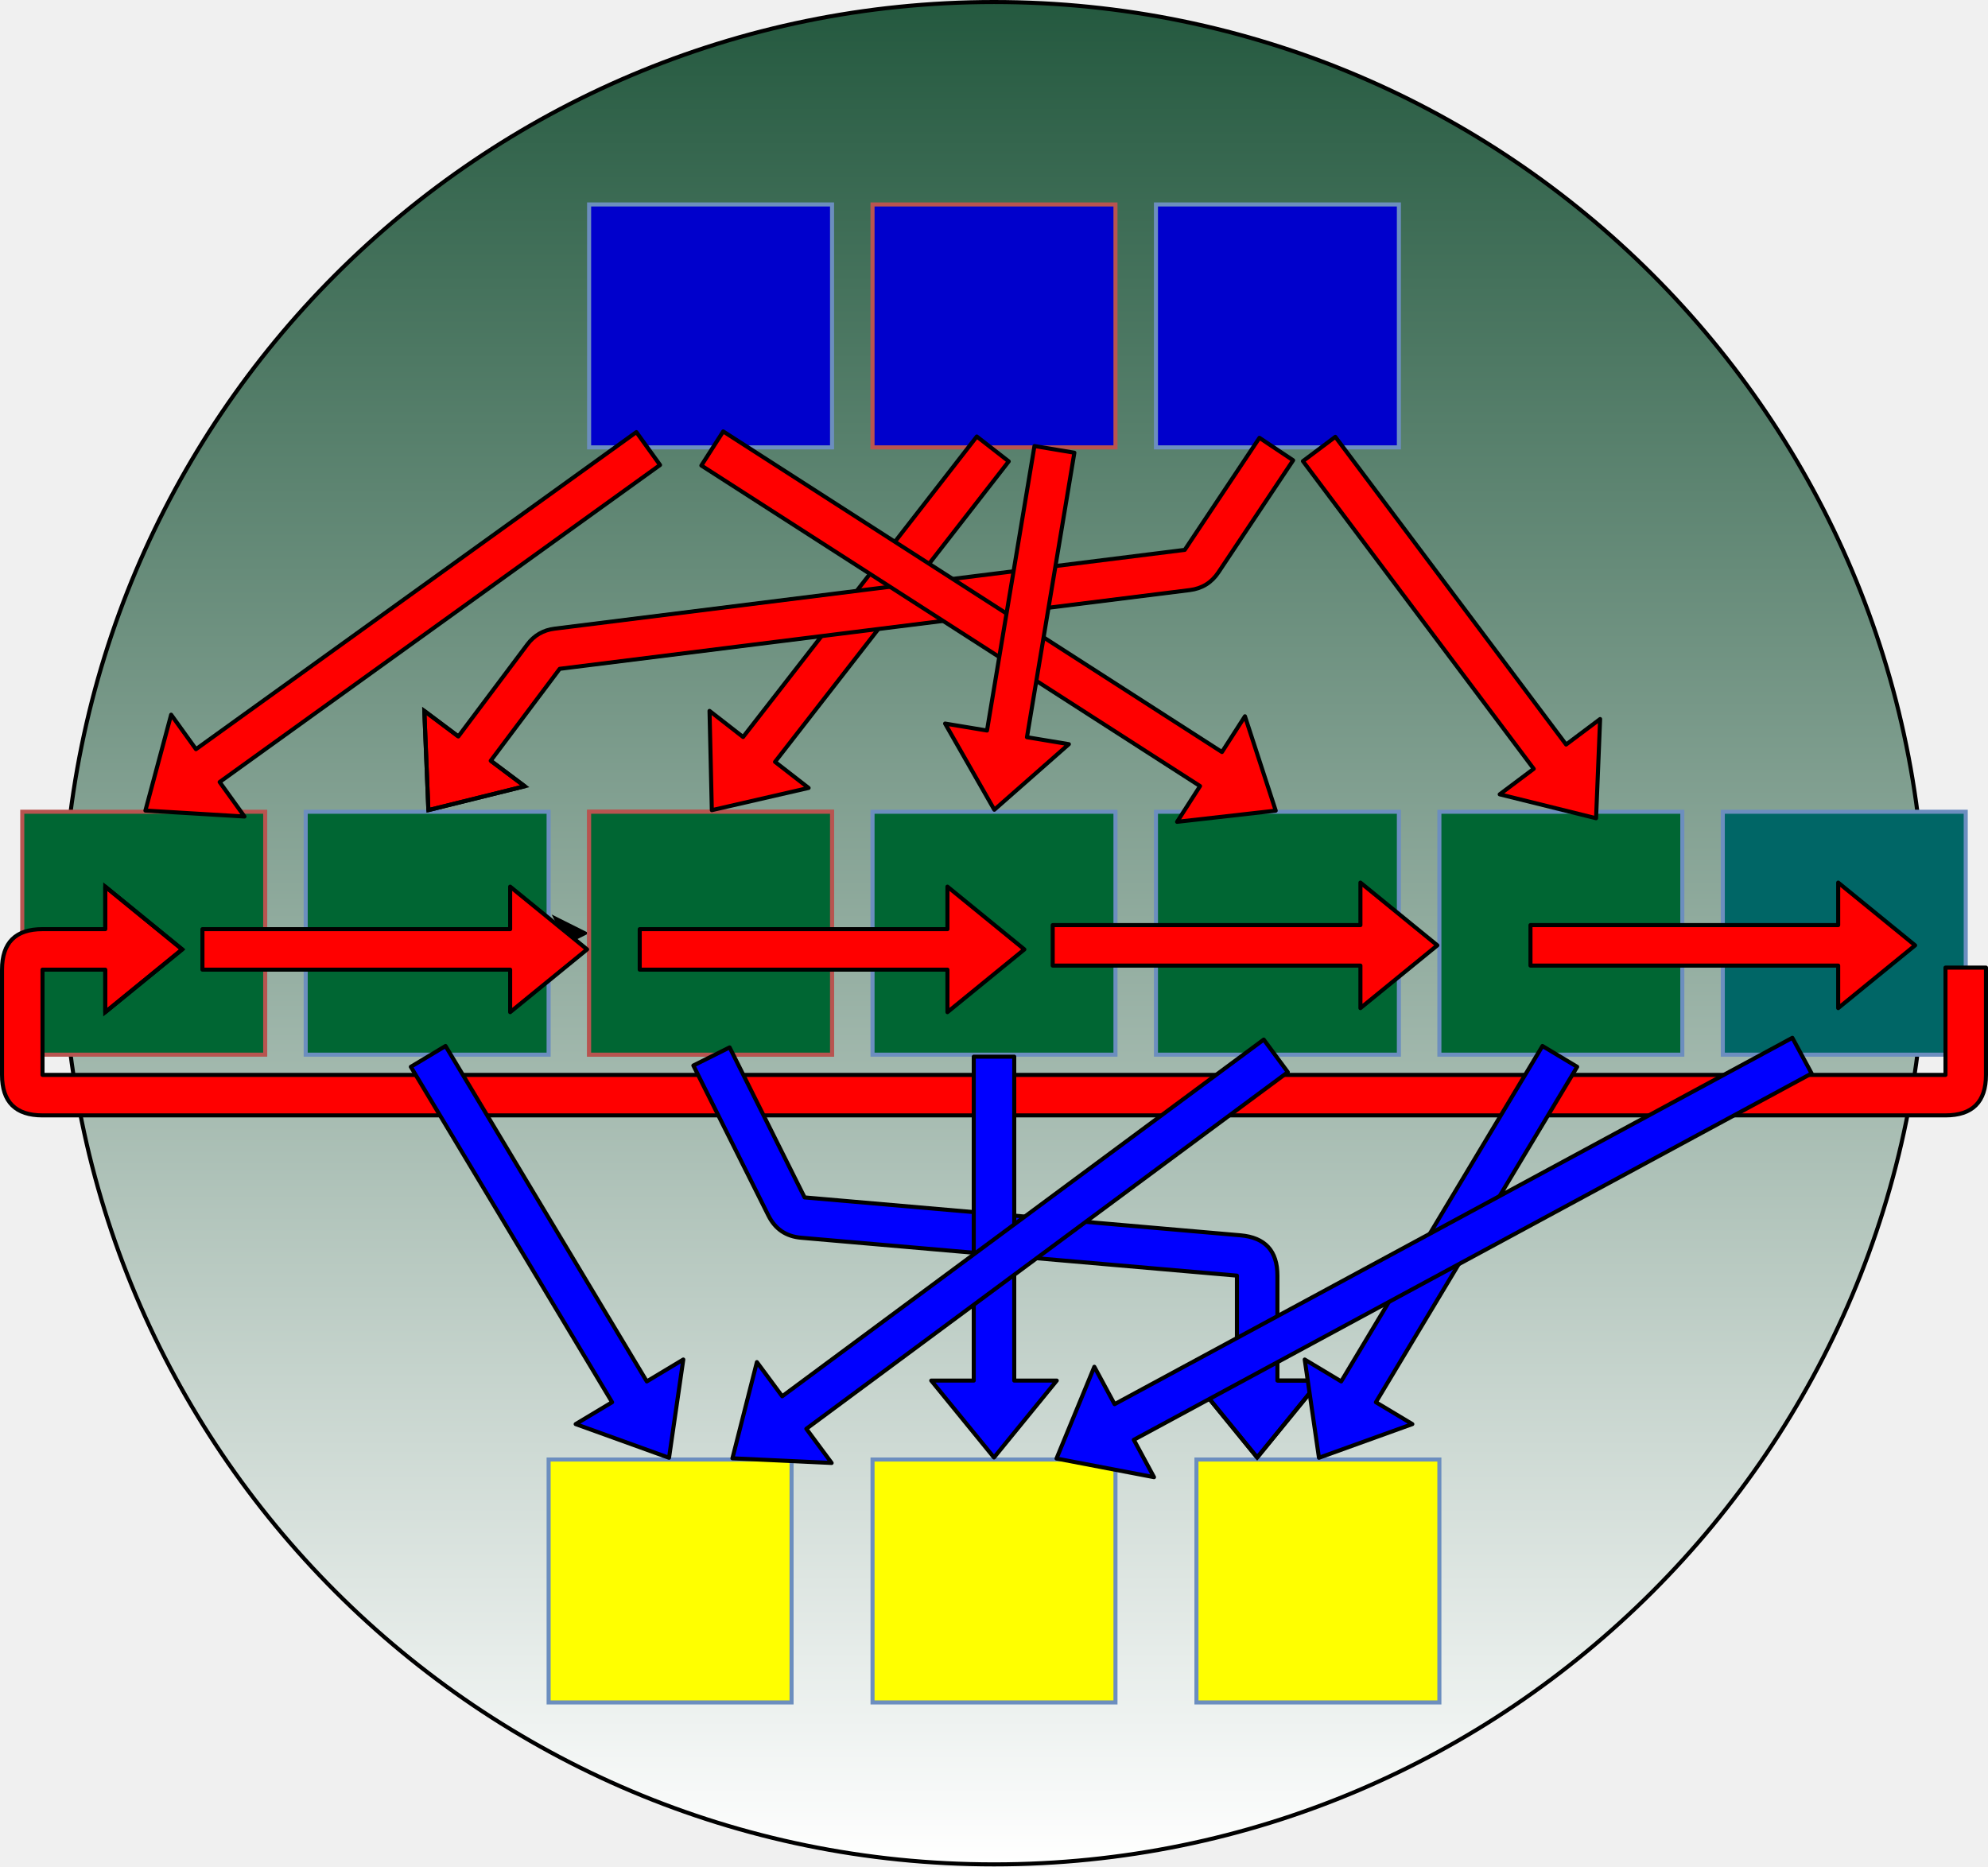
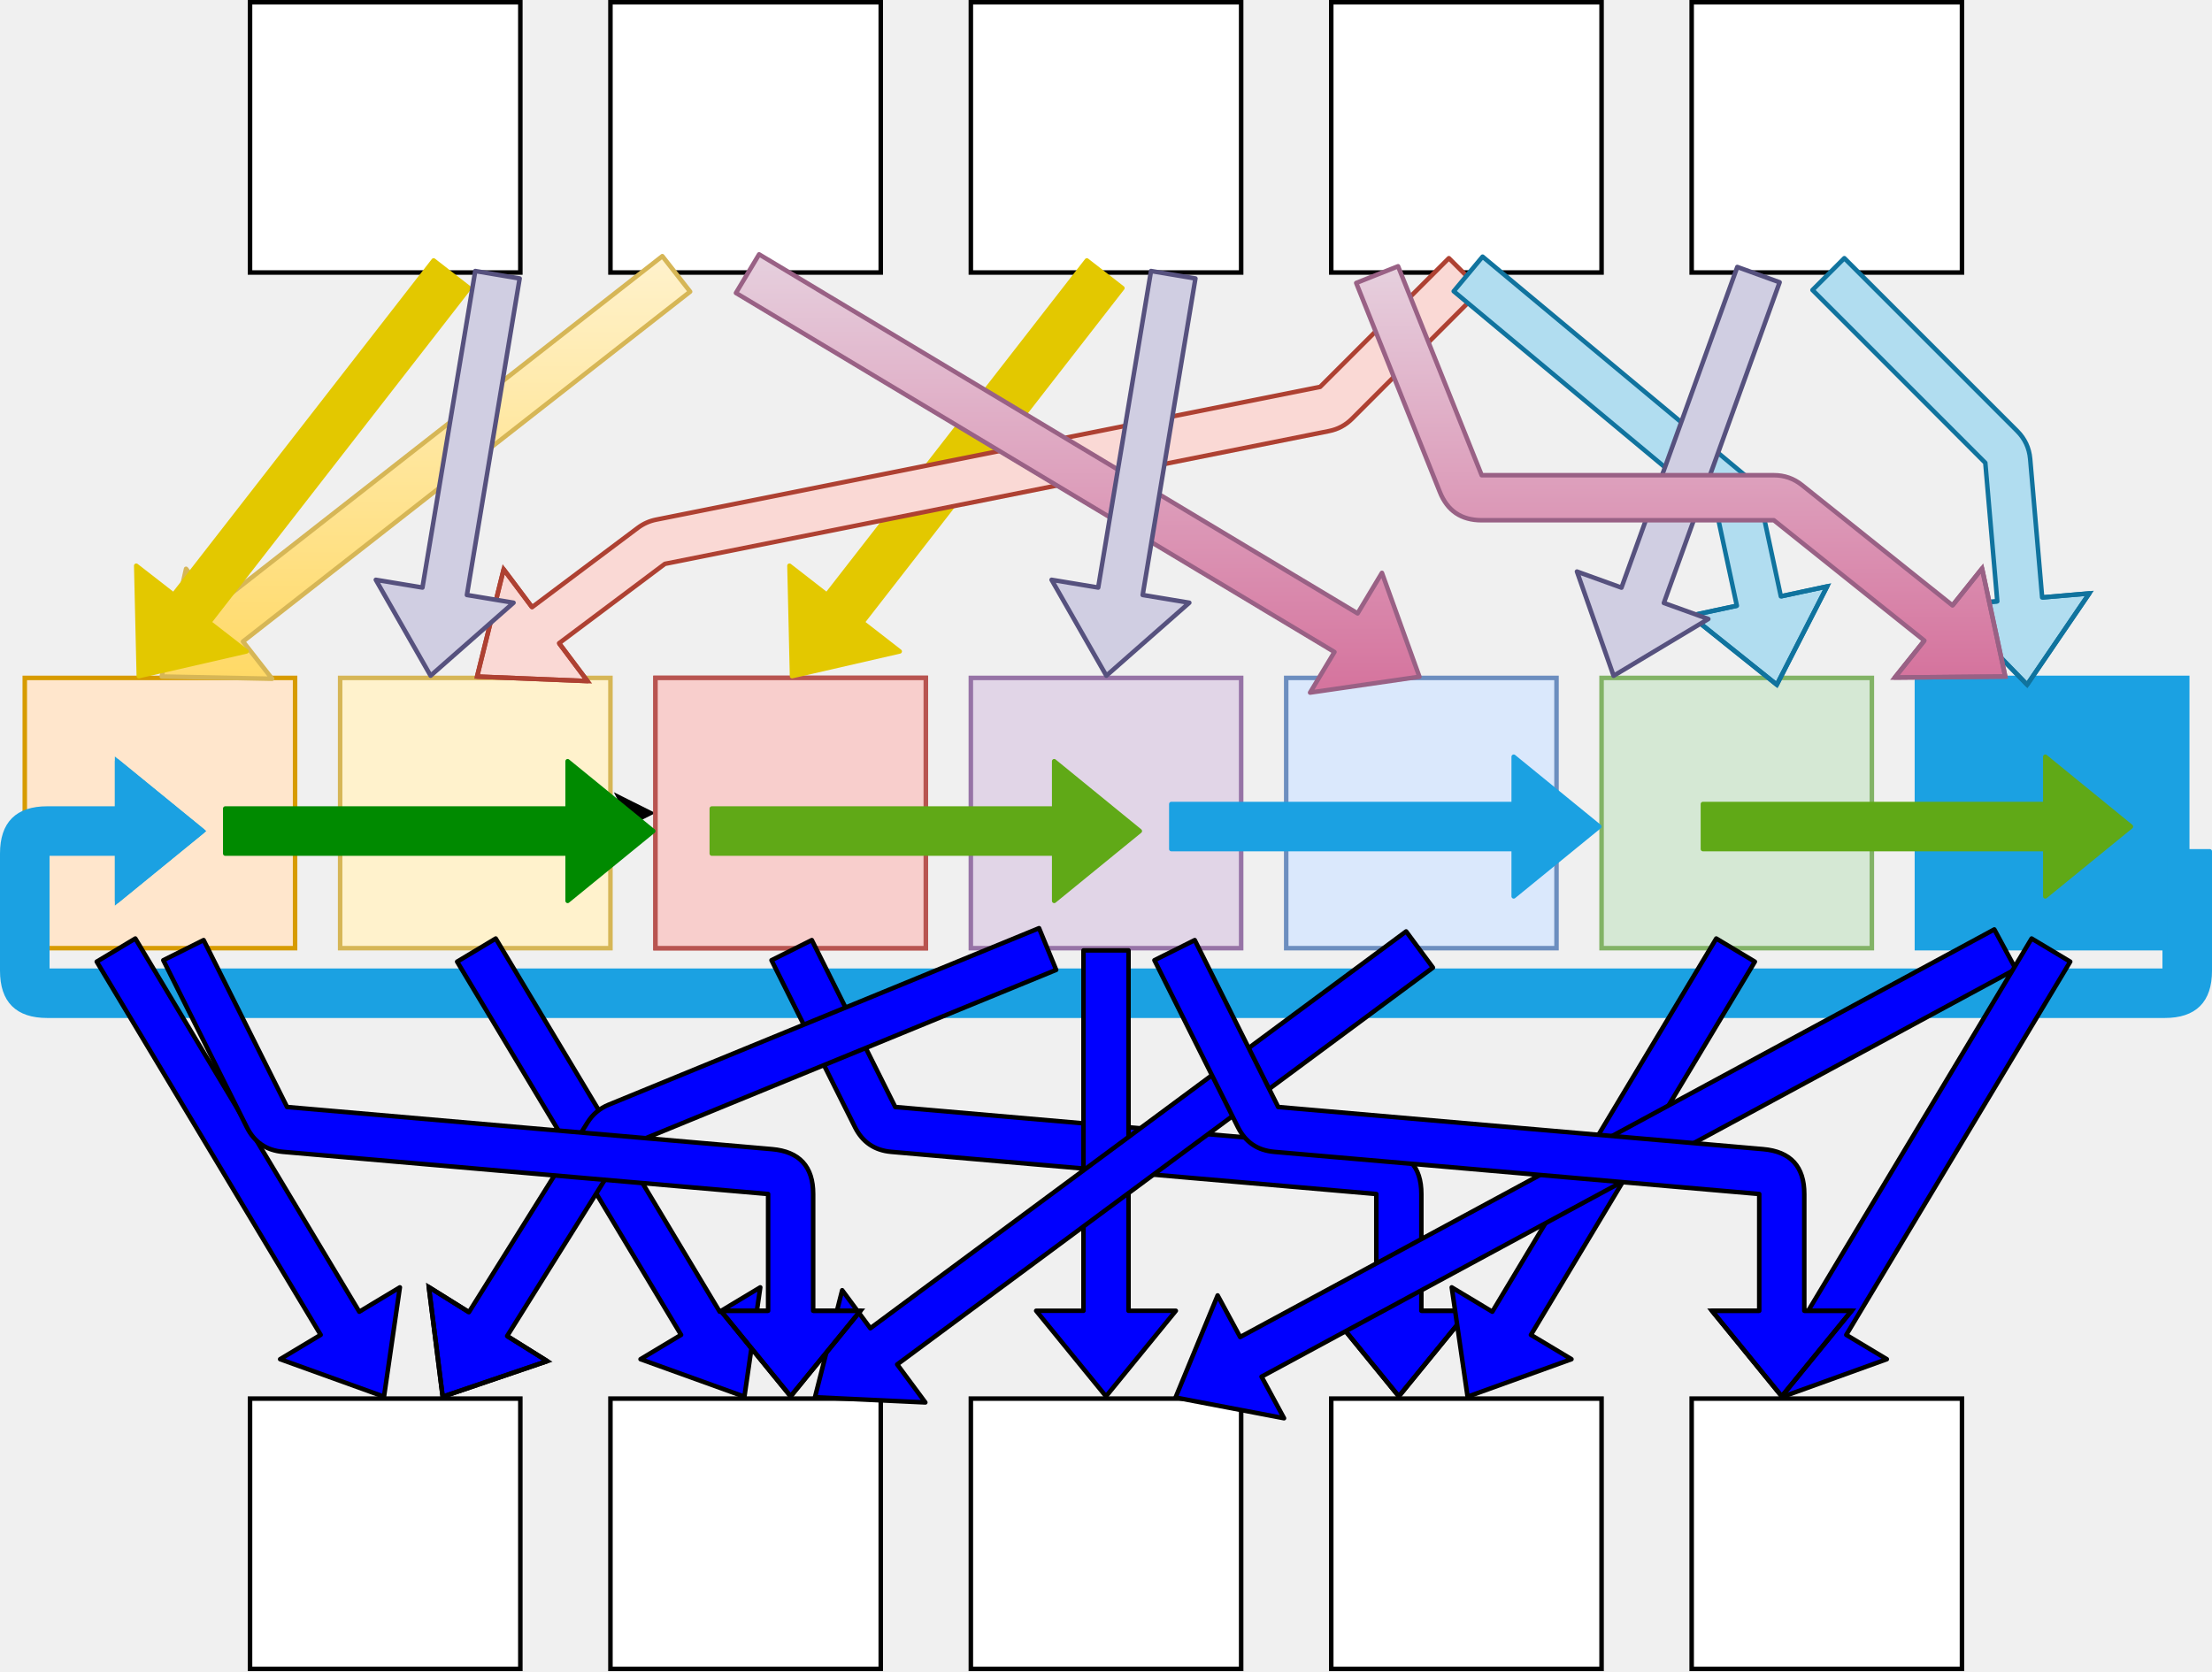
- <svg xmlns="http://www.w3.org/2000/svg" width="491px" height="461px" version="1.1" content="&lt;mxfile userAgent=&quot;Mozilla/5.0 (Windows NT 10.0; Win64; x64) AppleWebKit/537.36 (KHTML, like Gecko) Chrome/69.0.35.100 Safari/537.36&quot; version=&quot;9.3.0&quot; editor=&quot;www.draw.io&quot; type=&quot;device&quot;&gt;&lt;diagram id=&quot;de9aca63-e095-60c2-daf1-b4860c6080ee&quot; name=&quot;Page-1&quot;&gt;7VtLc+I4EP41XKdkPWxyXEjYOcxWTVUOu3NUjMDeMYiSxQD761fG8ksYxvghh1Q4pKyWLMtff+pudTsTNN8c/xR0F/zFlyyaQLA8TtDzBMKpB9XfRHBKBRigVLAW4TIVOYXgNfyPaSHQ0n24ZHFloOQ8kuGuKvT5dst8WZFRIfihOmzFo+pTd3TNLgSvPo0upX+HSxno1yKgkH9l4TrInuwA3fNG/Z9rwfdb/bwJRKvzL+3e0GwuPT4O6JIfSiL0MkFzwblMrzbHOYsSaDPY0vsWV3rzdQu2lU1u0Hr6RaM9y1Z8Xpc8ZVioGxTsqjE7BKFkrzvqJz0HpXglC+QmUi1HXdJ4l+piFR6Zmn+2CqNoziMuzhMhiMkTUguZrQVdhmqBpT4NUtH3HAo1Wci3qj/m+wS2mV4rE5Idr76vk6OoyMn4hklxUkP0DTnDThnhdPtQqBm7WhaUVJwLqabWOp+7gFddaITr0c74cxPupWKibnIhA77mWxq9FNLZmV4JwM+gqoB/mZQnvZnoXnIlKmb4xvlOjzP0slgA9cvxTRZwG121Xr4Xvh6ld7akYs0ysJ7qlSBYRGX4qzp9F0DR7/HsSFoAXBchJY+l4D9ZqedtSjABPdESVGmJamhZx8o+SJkq6wOAiPB4IHqfGHbG0GngjAYD0fWn7G3VD4h4OiKIY5rEPkGE3ogg4g8CIiEjguhaAdF1hwbRheOBCBtEjA/BROyMCKJjAUQA5vOhvbMJokMsgmjDO18DsU8mmiGOVRBteGcbIJohjlUQGwTbcUB3yeUqYsc/koSQem22XerLZz+icRz6VWSvHYvZMZT/KBn4QnTrh75DgSVOaRfC00zw4yzAiGSC70yE6i1ZMnH7c3aeCCsdtGG9kkpKIDVKyGSNj+P6Cd95qNaXc+CpSgE4NXSbLl7fBEs5KGMex9iQisPVidI3vpjozJP8rZtRZ/oOqUMqxGnPj5pETHoaGIsgjpHVyBlzN0OMMBbiZgxROqOn0rBdMiC+vmBsUhqDm+tCyBjvVsari3QFrenaIDXzsHSFNXQd1Z4510LUu+nqGrQggxk01CC07ZUhBQ/cKhG+gPMhoqPDq7ABj8kGYpz68srBO3ZvqMGRexh74VkwGHXxD5iMSJHR/VsbiowWAcEbFAEYTQaOnmvczbjexswqtbYvXn0QMgB5MlraJo9TYo5yPKmjUe1+qJEmKh8+6oBm6QbhRjy4N0h2zeqGdztIvqht3jtev0dfQTVukIMZKGRyDCPX1cSNxVlE4G2qNeUsxtNWnG2j9gY1nU+131Q7JtjQFmqn9ouylDlRj2onn2rvehLyzN3eUu2ua+724dRu+yT08dSeW8yuRv7im5LhjDwZvr6yWCRKt10uzT8/tFBfIQ085WOA+DQiiA38zkOAaOa4rYJox4onNnyxqFpx2CFrVc4xkFGTmMj8iMrUSlMbbuwk1DCjfe/ZEpk7Ftw+KxJAquOdfgswxE6puSCgxQKMU1MvTK3W4+dTzRTCcCkxYiefWmeiPoSFImY2qa2FusijecPp3E5Zdkidj/pdADYPBG11bng3PFydNVvhu3IEXl+eAH56gh4oYqcUX2cVuhDh/ZgFty+zMJwrUM3ifzPT4cX/v6KX/wE=&lt;/diagram&gt;&lt;/mxfile&gt;">
+ <svg xmlns="http://www.w3.org/2000/svg" width="491px" height="371px" version="1.1" content="&lt;mxfile userAgent=&quot;Mozilla/5.0 (Windows NT 10.0; Win64; x64) AppleWebKit/537.36 (KHTML, like Gecko) Chrome/70.0.354.67 Safari/537.36&quot; version=&quot;9.3.0&quot; editor=&quot;www.draw.io&quot; type=&quot;device&quot;&gt;&lt;diagram id=&quot;de9aca63-e095-60c2-daf1-b4860c6080ee&quot; name=&quot;Page-1&quot;&gt;7ZxNc6M4EIZ/ja8poS/guJtJZg+7VVM1h905yiBsdohxYZLY++sXGwkbAbbAQpDU5JCyGxnEq4dWq9X2Aj2+7L9mbLv+Kw15soAg3C/QlwWEnguL/0fDoTRggErDKovD0uScDd/j/7gwAmF9jUO+qzXM0zTJ423dGKSbDQ/ymo1lWfpebxalSf2qW7biDcP3gCVN699xmK/FbRFwtv/B49VaXtkB4siSBT9XWfq6EddbQBSd/srDL0yeS7TfrVmYvl+Y0NMCPWZpmpevXvaPPDlKK2UrP/fccbTqd8Y3uc4H5B29seSVyy6fOpYfpBg8LLQRb9MsX6erdMOSp7P199MN8+MpQfFunb8kxUunePkvz/ODGF72mqeF6XyGP9N0K9pFcZI8pkmana6Inp9B8VfYm7cj7nCXvmaB6J9AK2fZiotW2C9tx65ffE5o8JWnLzzPDkWDjCcsj9/qw84EPauq3VnB4oUQsV1QdFvP93Wc8+9bdur/e/H81DVju22JdBTvj5qq4kQRp0FQ2Hd5lv7kF0dC119el+2NZznfX1VEHIWSaPEEI/n+/fw8UGFaXzwK0naPhnL0RhQRAEoRahNx6RFMDImI8HQiuuOD6AW8HcTPoqEDRxcxZNyLWkWkgceXkRkRsTehiDZcYgQ7XCJdUkINuUR3QhHx+CQS7oW4TUQPLhE1JCIhE4pIRxfRWTKHwzYRqyNRusnr7B7DQyPiUjiduFAjkrxTXO4UjLpt4vrURcwQodiZUERndBEr3hoiAnAr6h4uokMsijj+rG1HRIQmFNHKrG2DRH9CETWC8N2abY8vo4TvfzumLorb5ptQvPwSJGy3i4O6sqpfRIF3kovv4/yfwgYeiHj3Q3yi0C87lIcQ9qThx8mAEZGGbzyLi7vkxxODtpGpLtU5Mpcrc2m7uQy/GAvSMhbSpr1aF1f4lsZF7yoUFBKgpwxx2XXxIXiRNFHOg7oCQXmiMhXRONEJl+qu9QjyrBAUsdAPiS5BpMZPGyaMYwdBbUxaMjhy1TATdBwlHVKx1JcdR4l/IdZjpxhNdrhotj022HV3WHV78jqdTCvLbLnYOaNb9mAwyBo5HROukIYg5OZA9n3qeMdmq4yFMa9F7iFxkR9qQw5bIIfzgrwr8u0NOVVgIqM5SKQRMRvgaumEYQTq9NA6Pg/glFDUm0cdULDDr7FT4wTPihOiLDOrbZvenKhOB43jDImS/pLBnSnnhjQSCwYgDEHATymEs3Nz7/JuhBLHvUphWzR3SaYkYSZkTj5ND4HHUognc6RneOAVeABGi8GrhCrr2jJrRlHoX08mts2ac+FLTbAN9XwQ3ZhqzfElyR2Zryq/KflyLuAqJstycize354b5Zm0CJFJ3bkQYiqGguq+F8KjzI1U3RqqB/7Nfqkbw33bi/swNfdijUSVAbwpYL7j1n2ko3hIbf9YnayT8JnQjAi8DqEuzRh7g2geAoTGVplRf2cAiNsubyZAYIKVcUTDgGjsA6onMggE+eUhRgOCuKqHGAgEpaqHGA8IO8s1ADwGgCEgqpPNHYjK/947ZTQKf8abMsin2exSok8sE3EWNruIxrz7MUT0JxRRY676ECKqe9dWRbTl3wF4fq77d9hIunVqeZlGk8/OTHx4Y4NTHRVdH648SUhzH6DvGhapTyy4viYlgNTbO2bzwcTOvv8ZwEGbXZ1k1tIrLXuz0knNhFZzSV81VaFibzDisJP0bXNRn8JDqTs6gz1UI1/njjfmdrbADY75vGowsLogGDrmyuyGx9udlj2c1UTgDpwJ4K+ZYAxE7BQwtHmFHiDM2C1QU27B4lRA4e1Bt7XMa6zpWgDoXOZBJY1rs7qWzihrc5eIxJ1QxBllbYySaDPhQGeUtTFKolUR7WRtRqvk6469WqfLm/FW6d6m29chD/UkyeAqP4qxcioEoNbM2ruWQa0nJGbzOtROXqelzu9aqVbvOr8PRiJ1TZFICGyQOF6MZyfFM2HF+22OJmNGXQgO913D6vR6VyirJdX1CuVme/XrHYYrmqmlr2tM9s21+bILfUPeruiRLV8nw8YPXgA/XygQMAWFuiU3IhS2M1t37ILNd+ShWnI+NL0FlS0TPF5OU9aEzWrku7Kd8x16DNXId/jg+2rkqzv8vffi1cIPYDYyce3Ue/fYRZsvQFQtsh2Kjxpujuk77JRv9yneme8AFxGMmQFWK37G8g7VjqFmpU6jX4YrdVw7teGfgzZMDNE21J30/hEEtx9tjX7dR1vx9vxLrmXz86/loqf/AQ==&lt;/diagram&gt;&lt;/mxfile&gt;">
  <defs>
-     <linearGradient x1="0%" y1="0%" x2="0%" y2="100%" id="mx-gradient-24593f-1-ffffff-1-s-0">
-       <stop offset="0%" style="stop-color:#24593F" />
-       <stop offset="100%" style="stop-color:#ffffff" />
+     <linearGradient x1="0%" y1="0%" x2="0%" y2="100%" id="mx-gradient-e6d0de-1-d5739d-1-s-0">
+       <stop offset="0%" style="stop-color:#e6d0de" />
+       <stop offset="100%" style="stop-color:#d5739d" />
+     </linearGradient>
+     <linearGradient x1="0%" y1="0%" x2="0%" y2="100%" id="mx-gradient-fff2cc-1-ffd966-1-s-0">
+       <stop offset="0%" style="stop-color:#fff2cc" />
+       <stop offset="100%" style="stop-color:#ffd966" />
    </linearGradient>
  </defs>
  <g transform="translate(0.5,0.5)">
-     <ellipse cx="245" cy="230" rx="230" ry="230" fill="url(#mx-gradient-24593f-1-ffffff-1-s-0)" stroke="#000000" pointer-events="none" />
-     <path d="M 65 230 L 138.63 230" fill="none" stroke="#000000" stroke-miterlimit="10" pointer-events="none" />
-     <path d="M 143.88 230 L 136.88 233.5 L 138.63 230 L 136.88 226.5 Z" fill="#000000" stroke="#000000" stroke-miterlimit="10" pointer-events="none" />
-     <rect x="5" y="200" width="60" height="60" fill="#006633" stroke="#b85450" pointer-events="none" />
-     <rect x="145" y="200" width="60" height="60" fill="#006633" stroke="#b85450" pointer-events="none" />
-     <rect x="145" y="200" width="60" height="60" fill="#006633" stroke="#b85450" pointer-events="none" />
-     <rect x="285" y="200" width="60" height="60" fill="#006633" stroke="#6c8ebf" pointer-events="none" />
-     <rect x="75" y="200" width="60" height="60" fill="#006633" stroke="#6c8ebf" pointer-events="none" />
-     <rect x="355" y="200" width="60" height="60" fill="#006633" stroke="#6c8ebf" pointer-events="none" />
-     <rect x="425" y="200" width="60" height="60" fill="#006666" stroke="#6c8ebf" pointer-events="none" />
-     <rect x="215" y="200" width="60" height="60" fill="#006633" stroke="#6c8ebf" pointer-events="none" />
-     <rect x="215" y="50" width="60" height="60" fill="#0000cc" stroke="#b85450" pointer-events="none" />
-     <rect x="145" y="50" width="60" height="60" fill="#0000cc" stroke="#6c8ebf" pointer-events="none" />
-     <rect x="285" y="50" width="60" height="60" fill="#0000cc" stroke="#6c8ebf" pointer-events="none" />
-     <path d="M 240.75 107.32 L 248.64 113.46 L 190.92 187.68 L 199.21 194.12 L 175.31 199.61 L 174.74 175.09 L 183.03 181.54 Z" fill="#ff0000" stroke="#000000" stroke-linejoin="round" stroke-miterlimit="10" pointer-events="none" />
-     <path d="M 310.56 107.64 L 318.88 113.19 L 300.43 140.87 Q 297.89 144.68 293.35 145.25 L 137.73 164.7 L 120.7 187.4 L 129.1 193.7 L 105.3 199.6 L 104.3 175.1 L 112.7 181.4 L 129.73 158.7 Q 132.27 155.3 136.49 154.78 L 292.11 135.32 Z" fill="#ff0000" stroke="#000000" stroke-linejoin="round" stroke-miterlimit="10" pointer-events="none" />
-     <path d="M 120.7 187.4 L 129.1 193.7 L 105.3 199.6 L 104.3 175.1 L 112.7 181.4" fill="none" stroke="#000000" stroke-linejoin="flat" stroke-miterlimit="4" pointer-events="none" />
-     <path d="M 172.72 114.48 L 178.12 106.06 L 301.3 185.25 L 306.98 176.42 L 314.58 199.73 L 290.22 202.49 L 295.89 193.66 Z" fill="#ff0000" stroke="#000000" stroke-linejoin="round" stroke-miterlimit="10" pointer-events="none" />
-     <path d="M 321.3 113.4 L 329.3 107.4 L 386.3 183.4 L 394.7 177.1 L 393.7 201.6 L 369.9 195.7 L 378.3 189.4 Z" fill="#ff0000" stroke="#000000" stroke-linejoin="round" stroke-miterlimit="10" pointer-events="none" />
-     <path d="M 254.99 109.67 L 264.85 111.32 L 253.14 181.59 L 263.49 183.31 L 245.08 199.51 L 232.92 178.22 L 243.27 179.94 Z" fill="#ff0000" stroke="#000000" stroke-linejoin="round" stroke-miterlimit="10" pointer-events="none" />
-     <path d="M 156.67 106.23 L 162.52 114.35 L 53.75 192.66 L 59.88 201.18 L 35.41 199.71 L 41.77 176.03 L 47.9 184.55 Z" fill="#ff0000" stroke="#000000" stroke-linejoin="round" stroke-miterlimit="10" pointer-events="none" />
-     <path d="M 480 238.5 L 490 238.5 L 490 265 Q 490 275 480 275 L 10 275 Q 0 275 0 265 L 0 239 Q 0 229 10 229 L 25.5 229 L 25.5 218.5 L 44.5 234 L 25.5 249.5 L 25.5 239 L 10 239 L 10 265 L 480 265 Z" fill="#ff0000" stroke="#000000" stroke-linejoin="round" stroke-miterlimit="10" pointer-events="none" />
-     <path d="M 25.5 229 L 25.5 218.5 L 44.5 234 L 25.5 249.5 L 25.5 239" fill="none" stroke="#000000" stroke-linejoin="flat" stroke-miterlimit="4" pointer-events="none" />
-     <path d="M 157.5 239 L 157.5 229 L 233.5 229 L 233.5 218.5 L 252.5 234 L 233.5 249.5 L 233.5 239 Z" fill="#ff0000" stroke="#000000" stroke-linejoin="round" stroke-miterlimit="10" pointer-events="none" />
-     <path d="M 259.5 238 L 259.5 228 L 335.5 228 L 335.5 217.5 L 354.5 233 L 335.5 248.5 L 335.5 238 Z" fill="#ff0000" stroke="#000000" stroke-linejoin="round" stroke-miterlimit="10" pointer-events="none" />
-     <path d="M 377.5 238 L 377.5 228 L 453.5 228 L 453.5 217.5 L 472.5 233 L 453.5 248.5 L 453.5 238 Z" fill="#ff0000" stroke="#000000" stroke-linejoin="round" stroke-miterlimit="10" pointer-events="none" />
-     <path d="M 49.5 239 L 49.5 229 L 125.5 229 L 125.5 218.5 L 144.5 234 L 125.5 249.5 L 125.5 239 Z" fill="#ff0000" stroke="#000000" stroke-linejoin="round" stroke-miterlimit="10" pointer-events="none" />
-     <rect x="215" y="360" width="60" height="60" fill="#ffff00" stroke="#6c8ebf" pointer-events="none" />
-     <rect x="295" y="360" width="60" height="60" fill="#ffff00" stroke="#6c8ebf" pointer-events="none" />
-     <rect x="135" y="360" width="60" height="60" fill="#ffff00" stroke="#6c8ebf" pointer-events="none" />
-     <path d="M 170.75 262.68 L 179.7 258.21 L 198.22 295.26 L 305.87 304.62 Q 315 305.42 315 314.58 L 315 340.5 L 325.5 340.5 L 310 359.5 L 294.5 340.5 L 305 340.5 L 305 314.58 L 197.35 305.22 Q 191.78 304.74 189.28 299.73 Z" fill="#0000ff" stroke="#000000" stroke-linejoin="round" stroke-miterlimit="10" pointer-events="none" />
-     <path d="M 315 340.5 L 325.5 340.5 L 310 359.5 L 294.5 340.5 L 305 340.5" fill="none" stroke="#000000" stroke-linejoin="flat" stroke-miterlimit="4" pointer-events="none" />
-     <path d="M 100.97 263 L 109.54 257.86 L 159.25 340.71 L 168.26 335.3 L 164.74 359.57 L 141.68 351.25 L 150.68 345.85 Z" fill="#0000ff" stroke="#000000" stroke-linejoin="round" stroke-miterlimit="10" pointer-events="none" />
-     <path d="M 380.46 257.86 L 389.03 263 L 339.32 345.85 L 348.32 351.25 L 325.26 359.57 L 321.74 335.3 L 330.75 340.71 Z" fill="#0000ff" stroke="#000000" stroke-linejoin="round" stroke-miterlimit="10" pointer-events="none" />
-     <path d="M 240 260.5 L 250 260.5 L 250 340.5 L 260.5 340.5 L 245 359.5 L 229.5 340.5 L 240 340.5 Z" fill="#0000ff" stroke="#000000" stroke-linejoin="round" stroke-miterlimit="10" pointer-events="none" />
-     <path d="M 311.62 256.28 L 317.57 264.32 L 198.65 352.41 L 204.9 360.85 L 180.4 359.7 L 186.44 335.94 L 192.69 344.38 Z" fill="#0000ff" stroke="#000000" stroke-linejoin="round" stroke-miterlimit="10" pointer-events="none" />
-     <path d="M 442.18 255.84 L 446.94 264.64 L 279.53 355.13 L 284.52 364.36 L 260.44 359.76 L 269.78 337.09 L 274.78 346.33 Z" fill="#0000ff" stroke="#000000" stroke-linejoin="round" stroke-miterlimit="10" pointer-events="none" />
+     <path d="M 65 180 L 138.63 180" fill="none" stroke="#000000" stroke-miterlimit="10" pointer-events="none" />
+     <path d="M 143.88 180 L 136.88 183.5 L 138.63 180 L 136.88 176.5 Z" fill="#000000" stroke="#000000" stroke-miterlimit="10" pointer-events="none" />
+     <rect x="5" y="150" width="60" height="60" fill="#ffe6cc" stroke="#d79b00" pointer-events="none" />
+     <rect x="145" y="150" width="60" height="60" fill="#006633" stroke="#b85450" pointer-events="none" />
+     <rect x="145" y="150" width="60" height="60" fill="#f8cecc" stroke="#b85450" pointer-events="none" />
+     <rect x="285" y="150" width="60" height="60" fill="#dae8fc" stroke="#6c8ebf" pointer-events="none" />
+     <rect x="75" y="150" width="60" height="60" fill="#fff2cc" stroke="#d6b656" pointer-events="none" />
+     <rect x="355" y="150" width="60" height="60" fill="#d5e8d4" stroke="#82b366" pointer-events="none" />
+     <rect x="425" y="150" width="60" height="60" fill="#1ba1e2" stroke="#1ba1e2" pointer-events="none" />
+     <rect x="215" y="150" width="60" height="60" fill="#e1d5e7" stroke="#9673a6" pointer-events="none" />
+     <rect x="215" y="0" width="60" height="60" fill="#ffffff" stroke="#000000" pointer-events="none" />
+     <rect x="135" y="0" width="60" height="60" fill="#ffffff" stroke="#000000" pointer-events="none" />
+     <rect x="295" y="0" width="60" height="60" fill="#ffffff" stroke="#000000" pointer-events="none" />
+     <path d="M 240.75 57.32 L 248.64 63.46 L 190.92 137.68 L 199.21 144.12 L 175.31 149.61 L 174.74 125.09 L 183.03 131.54 Z" fill="#e3c800" stroke="#e3c800" stroke-linejoin="round" stroke-miterlimit="10" pointer-events="none" />
+     <path d="M 321.11 56.82 L 328.18 63.89 L 299.61 92.47 Q 297.47 94.61 294.5 95.2 L 147.09 124.68 L 123.6 142.3 L 129.9 150.7 L 105.4 149.7 L 111.3 125.9 L 117.6 134.3 L 141.09 116.68 Q 142.91 115.32 145.13 114.87 L 292.53 85.39 Z" fill="#fad9d5" stroke="#ae4132" stroke-linejoin="round" stroke-miterlimit="10" pointer-events="none" />
+     <path d="M 123.6 142.3 L 129.9 150.7 L 105.4 149.7 L 111.3 125.9 L 117.6 134.3" fill="none" stroke="#ae4132" stroke-linejoin="flat" stroke-miterlimit="4" pointer-events="none" />
+     <path d="M 162.86 64.54 L 168 55.97 L 300.85 135.68 L 306.25 126.68 L 314.57 149.74 L 290.3 153.26 L 295.71 144.25 Z" fill="url(#mx-gradient-e6d0de-1-d5739d-1-s-0)" stroke="#996185" stroke-linejoin="round" stroke-miterlimit="10" pointer-events="none" />
+     <path d="M 322.18 64.16 L 328.59 56.48 L 386.87 105.05 Q 389.53 107.26 390.25 110.64 L 394.8 131.89 L 405.07 129.69 L 393.9 151.51 L 374.76 136.18 L 385.03 133.98 L 380.47 112.74 Z" fill="#b1ddf0" stroke="#10739e" stroke-linejoin="round" stroke-miterlimit="10" pointer-events="none" />
+     <path d="M 394.8 131.89 L 405.07 129.69 L 393.9 151.51 L 374.76 136.18 L 385.03 133.98" fill="none" stroke="#10739e" stroke-linejoin="flat" stroke-miterlimit="4" pointer-events="none" />
+     <path d="M 254.99 59.67 L 264.85 61.32 L 253.14 131.59 L 263.49 133.31 L 245.08 149.51 L 232.92 128.22 L 243.27 129.94 Z" fill="#d0cee2" stroke="#56517e" stroke-linejoin="round" stroke-miterlimit="10" pointer-events="none" />
+     <path d="M 146.52 56.37 L 152.69 64.25 L 53.44 141.92 L 59.91 150.19 L 35.39 149.69 L 40.8 125.78 L 47.27 134.04 Z" fill="url(#mx-gradient-fff2cc-1-ffd966-1-s-0)" stroke="#d6b656" stroke-linejoin="round" stroke-miterlimit="10" pointer-events="none" />
+     <path d="M 480 188.5 L 490 188.5 L 490 215 Q 490 225 480 225 L 10 225 Q 0 225 0 215 L 0 189 Q 0 179 10 179 L 25.5 179 L 25.5 168.5 L 44.5 184 L 25.5 199.5 L 25.5 189 L 10 189 L 10 215 L 480 215 Z" fill="#1ba1e2" stroke="#1ba1e2" stroke-linejoin="round" stroke-miterlimit="10" pointer-events="none" />
+     <path d="M 25.5 179 L 25.5 168.5 L 44.5 184 L 25.5 199.5 L 25.5 189" fill="none" stroke="#1ba1e2" stroke-linejoin="flat" stroke-miterlimit="4" pointer-events="none" />
+     <path d="M 157.5 189 L 157.5 179 L 233.5 179 L 233.5 168.5 L 252.5 184 L 233.5 199.5 L 233.5 189 Z" fill="#60a917" stroke="#60a917" stroke-linejoin="round" stroke-miterlimit="10" pointer-events="none" />
+     <path d="M 259.5 188 L 259.5 178 L 335.5 178 L 335.5 167.5 L 354.5 183 L 335.5 198.5 L 335.5 188 Z" fill="#1ba1e2" stroke="#1ba1e2" stroke-linejoin="round" stroke-miterlimit="10" pointer-events="none" />
+     <path d="M 377.5 188 L 377.5 178 L 453.5 178 L 453.5 167.5 L 472.5 183 L 453.5 198.5 L 453.5 188 Z" fill="#60a917" stroke="#60a917" stroke-linejoin="round" stroke-miterlimit="10" pointer-events="none" />
+     <path d="M 49.5 189 L 49.5 179 L 125.5 179 L 125.5 168.5 L 144.5 184 L 125.5 199.5 L 125.5 189 Z" fill="#008a00" stroke="#008a00" stroke-linejoin="round" stroke-miterlimit="10" pointer-events="none" />
+     <rect x="215" y="310" width="60" height="60" fill="#ffffff" stroke="#000000" pointer-events="none" />
+     <rect x="295" y="310" width="60" height="60" fill="#ffffff" stroke="#000000" pointer-events="none" />
+     <rect x="135" y="310" width="60" height="60" fill="#ffffff" stroke="#000000" pointer-events="none" />
+     <path d="M 170.75 212.68 L 179.7 208.21 L 198.22 245.26 L 305.87 254.62 Q 315 255.42 315 264.58 L 315 290.5 L 325.5 290.5 L 310 309.5 L 294.5 290.5 L 305 290.5 L 305 264.58 L 197.35 255.22 Q 191.78 254.74 189.28 249.73 Z" fill="#0000ff" stroke="#000000" stroke-linejoin="round" stroke-miterlimit="10" pointer-events="none" />
+     <path d="M 315 290.5 L 325.5 290.5 L 310 309.5 L 294.5 290.5 L 305 290.5" fill="none" stroke="#000000" stroke-linejoin="flat" stroke-miterlimit="4" pointer-events="none" />
+     <path d="M 100.97 213 L 109.54 207.86 L 159.25 290.71 L 168.26 285.3 L 164.74 309.57 L 141.68 301.25 L 150.68 295.85 Z" fill="#0000ff" stroke="#000000" stroke-linejoin="round" stroke-miterlimit="10" pointer-events="none" />
+     <path d="M 380.46 207.86 L 389.03 213 L 339.32 295.85 L 348.32 301.25 L 325.26 309.57 L 321.74 285.3 L 330.75 290.71 Z" fill="#0000ff" stroke="#000000" stroke-linejoin="round" stroke-miterlimit="10" pointer-events="none" />
+     <path d="M 240 210.5 L 250 210.5 L 250 290.5 L 260.5 290.5 L 245 309.5 L 229.5 290.5 L 240 290.5 Z" fill="#0000ff" stroke="#000000" stroke-linejoin="round" stroke-miterlimit="10" pointer-events="none" />
+     <path d="M 311.62 206.28 L 317.57 214.32 L 198.65 302.41 L 204.9 310.85 L 180.4 309.7 L 186.44 285.94 L 192.69 294.38 Z" fill="#0000ff" stroke="#000000" stroke-linejoin="round" stroke-miterlimit="10" pointer-events="none" />
+     <path d="M 442.18 205.84 L 446.94 214.64 L 279.53 305.13 L 284.52 314.36 L 260.44 309.76 L 269.78 287.09 L 274.78 296.33 Z" fill="#0000ff" stroke="#000000" stroke-linejoin="round" stroke-miterlimit="10" pointer-events="none" />
+     <rect x="55" y="0" width="60" height="60" fill="#ffffff" stroke="#000000" pointer-events="none" />
+     <rect x="375" y="0" width="60" height="60" fill="#ffffff" stroke="#000000" pointer-events="none" />
+     <rect x="55" y="310" width="60" height="60" fill="#ffffff" stroke="#000000" pointer-events="none" />
+     <rect x="375" y="310" width="60" height="60" fill="#ffffff" stroke="#000000" pointer-events="none" />
+     <path d="M 401.82 63.89 L 408.89 56.82 L 447.25 95.18 Q 449.82 97.75 450.14 101.38 L 452.8 132.14 L 463.26 131.24 L 449.46 151.5 L 432.38 133.91 L 442.84 133 L 440.18 102.25 Z" fill="#b1ddf0" stroke="#10739e" stroke-linejoin="round" stroke-miterlimit="10" pointer-events="none" />
+     <path d="M 452.8 132.14 L 463.26 131.24 L 449.46 151.5 L 432.38 133.91 L 442.84 133" fill="none" stroke="#10739e" stroke-linejoin="flat" stroke-miterlimit="4" pointer-events="none" />
+     <path d="M 385.13 58.77 L 394.53 62.17 L 368.83 133.36 L 378.7 136.92 L 357.67 149.53 L 349.54 126.39 L 359.42 129.96 Z" fill="#d0cee2" stroke="#56517e" stroke-linejoin="round" stroke-miterlimit="10" pointer-events="none" />
+     <path d="M 300.54 62.32 L 309.83 58.61 L 328.39 105 L 393.25 105 Q 396.75 105 399.49 107.19 L 432.9 133.91 L 439.46 125.71 L 444.61 149.69 L 420.09 149.92 L 426.65 141.72 L 393.25 115 L 328.39 115 Q 321.61 115 319.1 108.71 Z" fill="url(#mx-gradient-e6d0de-1-d5739d-1-s-0)" stroke="#996185" stroke-linejoin="round" stroke-miterlimit="10" pointer-events="none" />
+     <path d="M 432.9 133.91 L 439.46 125.71 L 444.61 149.69 L 420.09 149.92 L 426.65 141.72" fill="none" stroke="#996185" stroke-linejoin="flat" stroke-miterlimit="4" pointer-events="none" />
+     <path d="M 95.75 57.32 L 103.64 63.46 L 45.92 137.68 L 54.21 144.12 L 30.31 149.61 L 29.74 125.09 L 38.03 131.54 Z" fill="#e3c800" stroke="#e3c800" stroke-linejoin="round" stroke-miterlimit="10" pointer-events="none" />
+     <path d="M 104.99 59.67 L 114.85 61.32 L 103.14 131.59 L 113.49 133.31 L 95.08 149.51 L 82.92 128.22 L 93.27 129.94 Z" fill="#d0cee2" stroke="#56517e" stroke-linejoin="round" stroke-miterlimit="10" pointer-events="none" />
+     <path d="M 20.97 213 L 29.54 207.86 L 79.25 290.71 L 88.26 285.3 L 84.74 309.57 L 61.68 301.25 L 70.68 295.85 Z" fill="#0000ff" stroke="#000000" stroke-linejoin="round" stroke-miterlimit="10" pointer-events="none" />
+     <path d="M 230.14 205.56 L 233.94 214.82 L 138.39 254.01 L 112.07 296.11 L 120.98 301.68 L 97.76 309.58 L 94.69 285.25 L 103.59 290.81 L 129.91 248.71 Q 131.61 245.99 134.59 244.76 Z" fill="#0000ff" stroke="#000000" stroke-linejoin="round" stroke-miterlimit="10" pointer-events="none" />
+     <path d="M 112.07 296.11 L 120.98 301.68 L 97.76 309.58 L 94.69 285.25 L 103.59 290.81" fill="none" stroke="#000000" stroke-linejoin="flat" stroke-miterlimit="4" pointer-events="none" />
+     <path d="M 450.46 207.86 L 459.03 213 L 409.32 295.85 L 418.32 301.25 L 395.26 309.57 L 391.74 285.3 L 400.75 290.71 Z" fill="#0000ff" stroke="#000000" stroke-linejoin="round" stroke-miterlimit="10" pointer-events="none" />
+     <path d="M 35.75 212.68 L 44.7 208.21 L 63.22 245.26 L 170.87 254.62 Q 180 255.42 180 264.58 L 180 290.5 L 190.5 290.5 L 175 309.5 L 159.5 290.5 L 170 290.5 L 170 264.58 L 62.35 255.22 Q 56.78 254.74 54.28 249.73 Z" fill="#0000ff" stroke="#000000" stroke-linejoin="round" stroke-miterlimit="10" pointer-events="none" />
+     <path d="M 180 290.5 L 190.5 290.5 L 175 309.5 L 159.5 290.5 L 170 290.5" fill="none" stroke="#000000" stroke-linejoin="flat" stroke-miterlimit="4" pointer-events="none" />
+     <path d="M 255.75 212.68 L 264.7 208.21 L 283.22 245.26 L 390.87 254.62 Q 400 255.42 400 264.58 L 400 290.5 L 410.5 290.5 L 395 309.5 L 379.5 290.5 L 390 290.5 L 390 264.58 L 282.35 255.22 Q 276.78 254.74 274.28 249.73 Z" fill="#0000ff" stroke="#000000" stroke-linejoin="round" stroke-miterlimit="10" pointer-events="none" />
+     <path d="M 400 290.5 L 410.5 290.5 L 395 309.5 L 379.5 290.5 L 390 290.5" fill="none" stroke="#000000" stroke-linejoin="flat" stroke-miterlimit="4" pointer-events="none" />
  </g>
</svg>
